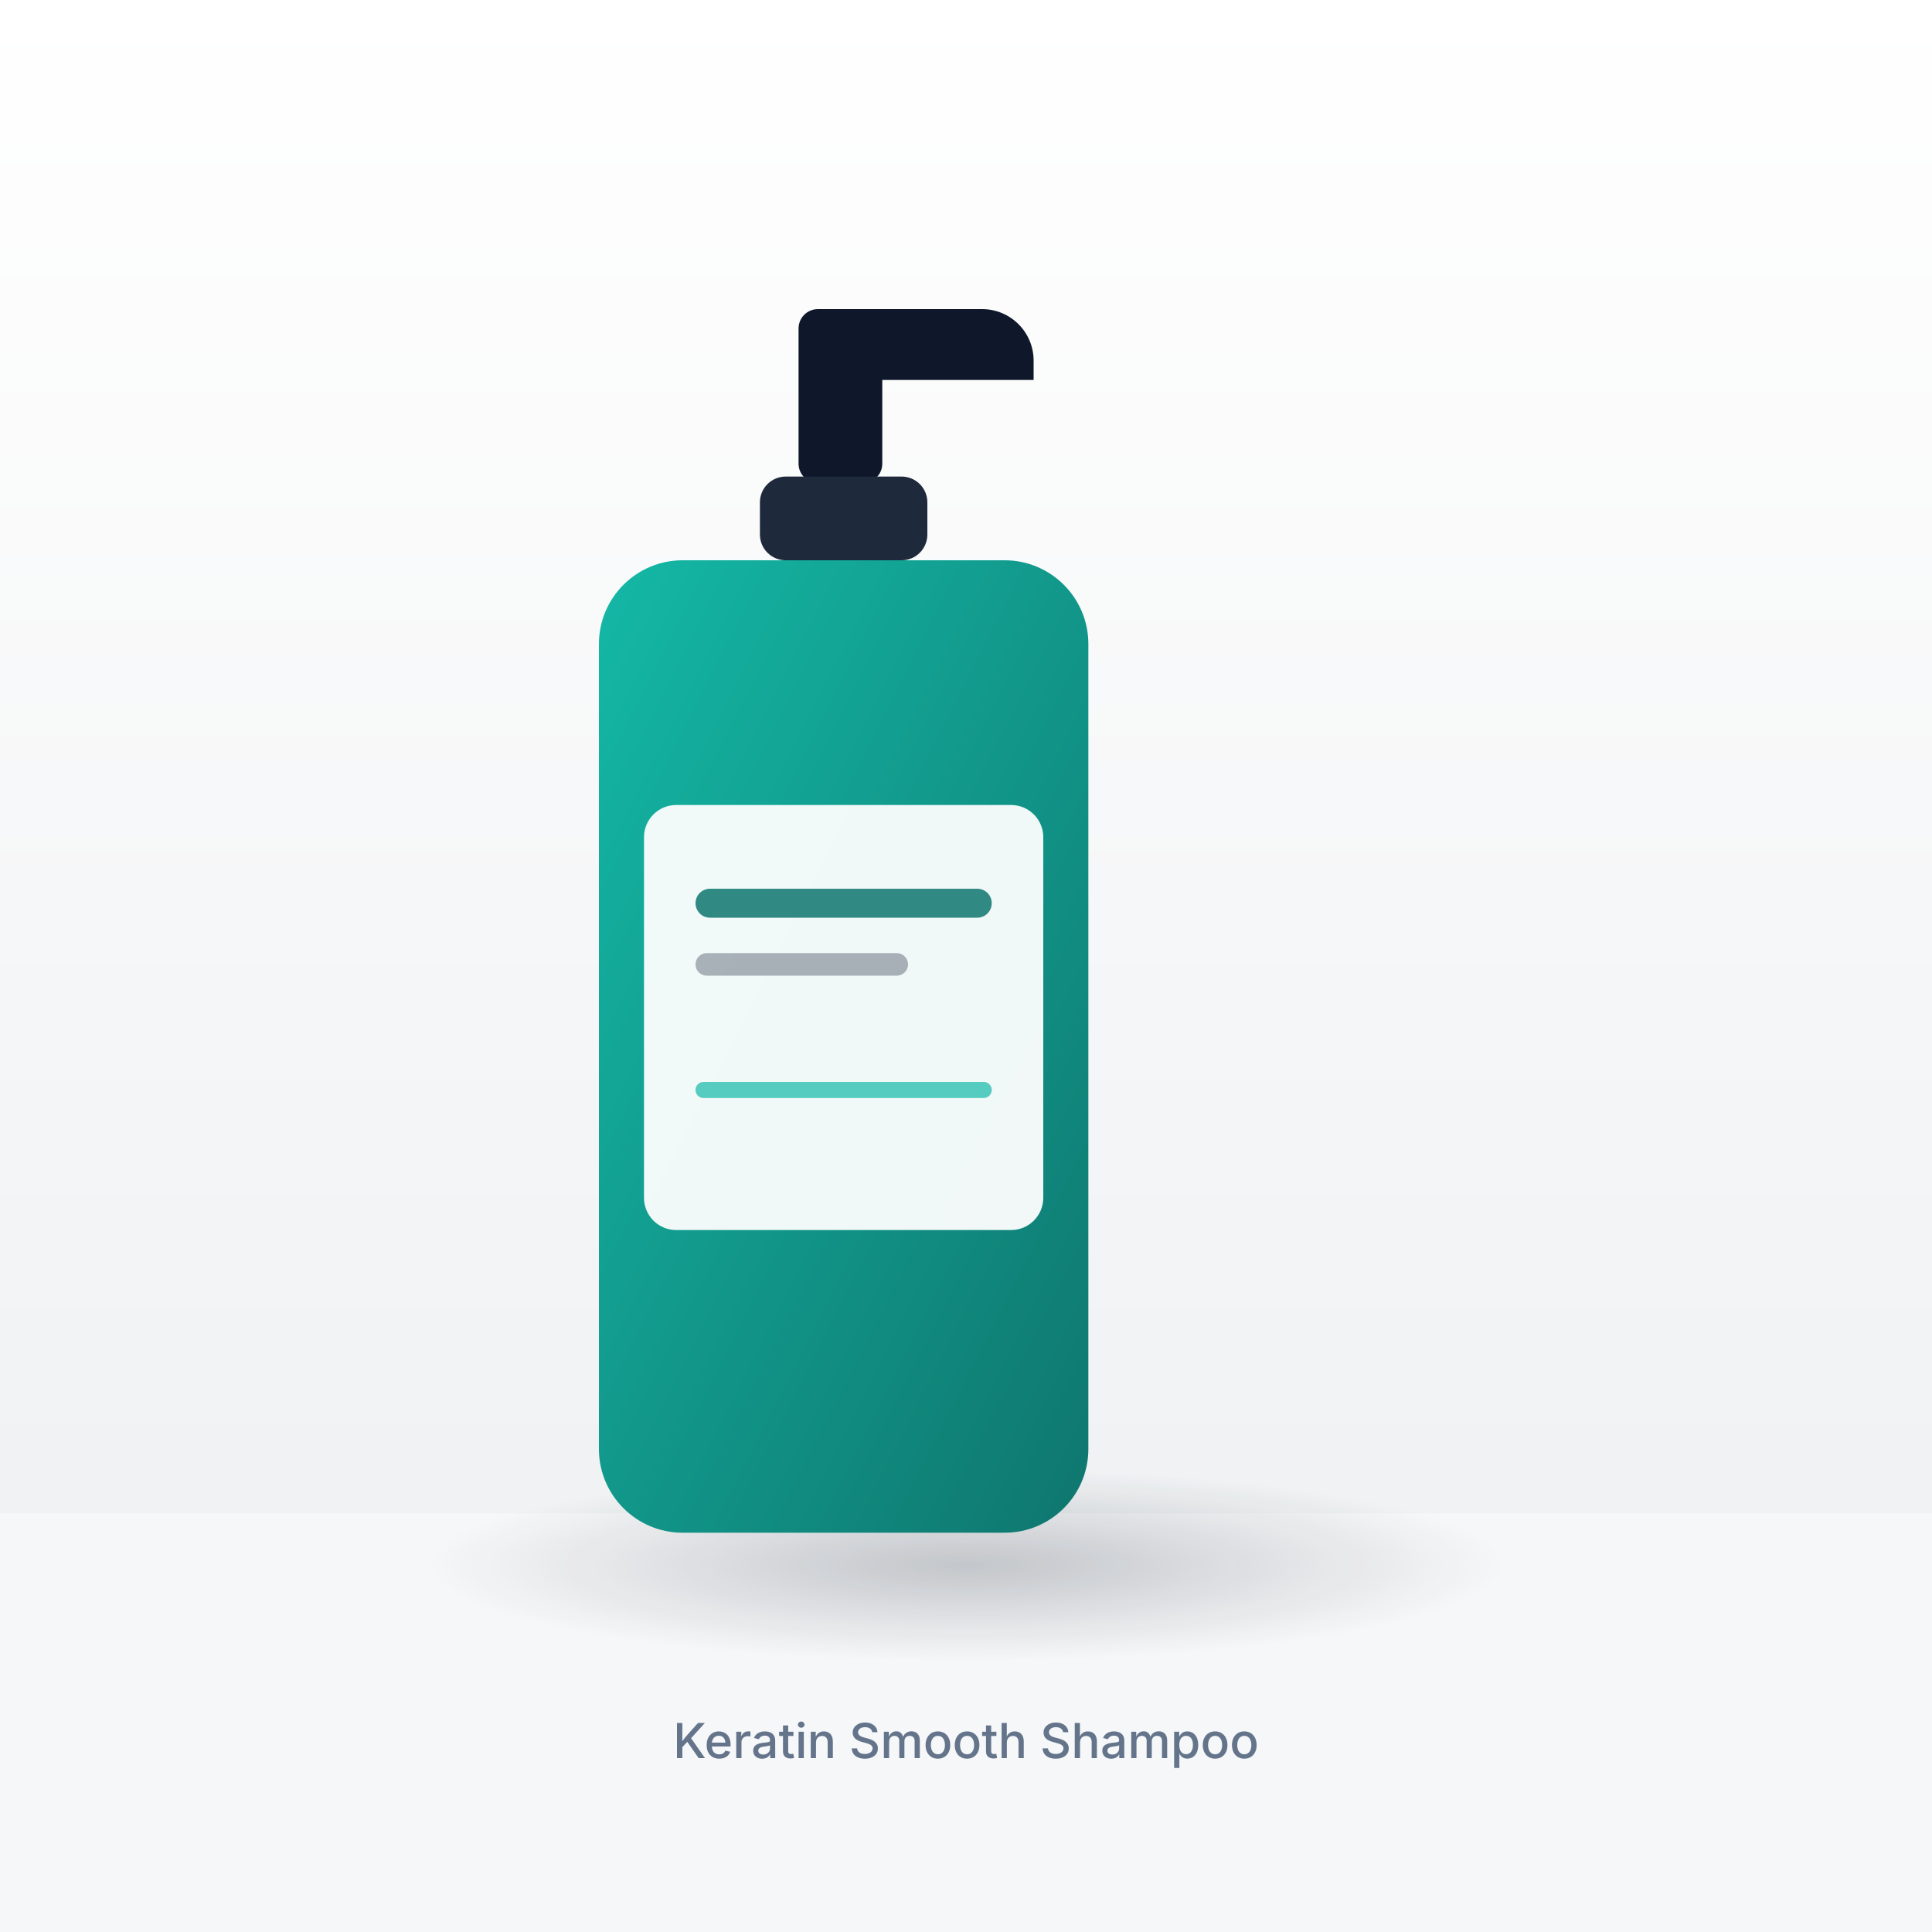
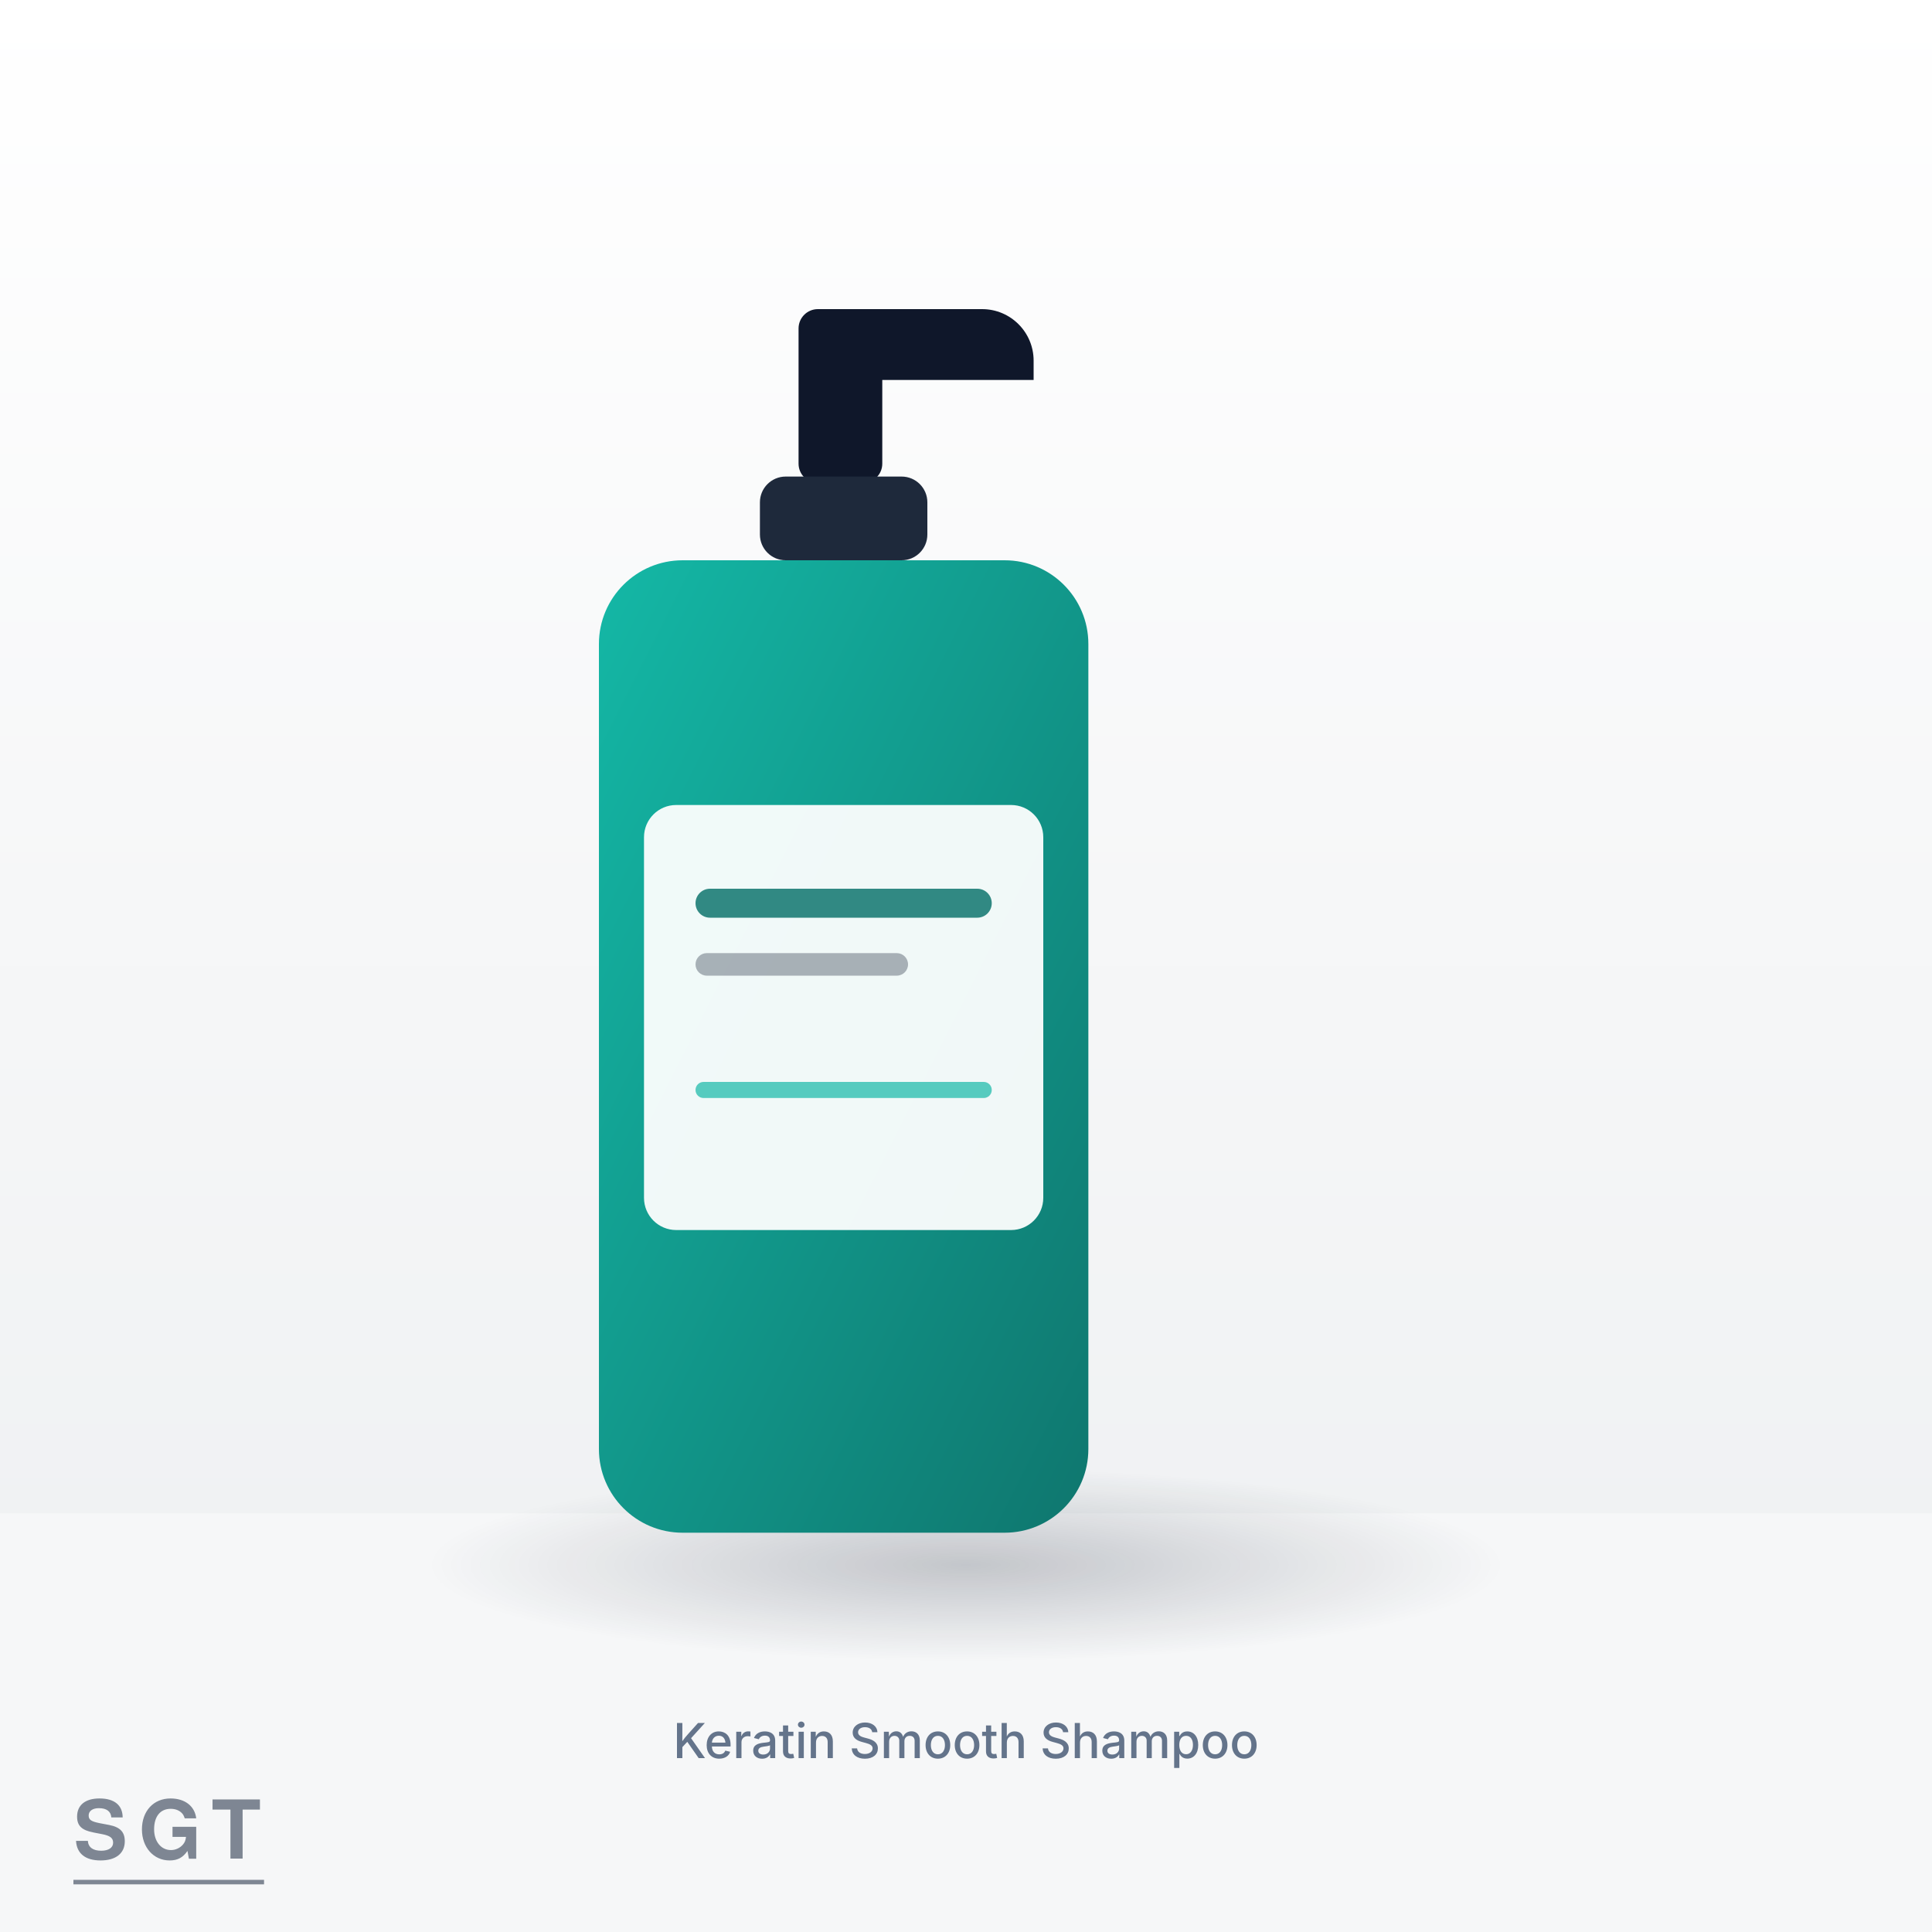
<svg xmlns="http://www.w3.org/2000/svg" viewBox="0 0 600 600" width="600" height="600" role="img" aria-label="Keratin Smooth Shampoo — Hair Care">
  <defs>
    <linearGradient id="bg" x1="0" y1="0" x2="0" y2="1">
      <stop offset="0%" stop-color="#ffffff" />
      <stop offset="100%" stop-color="#eceef0" />
    </linearGradient>
    <linearGradient id="body" x1="0" y1="0" x2="1" y2="1">
      <stop offset="0%" stop-color="#14b8a6" />
      <stop offset="100%" stop-color="#0f766e" />
    </linearGradient>
    <linearGradient id="stroke" x1="0" y1="0" x2="1" y2="1">
      <stop offset="0%" stop-color="#14b8a6" />
      <stop offset="100%" stop-color="#0f766e" />
    </linearGradient>
    <radialGradient id="shadow" cx="50%" cy="50%">
      <stop offset="0%" stop-color="#0f172a" stop-opacity="0.22" />
      <stop offset="100%" stop-color="#0f172a" stop-opacity="0" />
    </radialGradient>
  </defs>
  <rect width="600" height="600" fill="url(#bg)" />
  <rect y="470" width="600" height="130" fill="#f6f7f8" />
  <ellipse cx="300" cy="486" rx="168" ry="30" fill="url(#shadow)" />
  <g transform="translate(300 300) rotate(0) scale(1) translate(-300 -300)">
    <rect x="248" y="96" width="26" height="54" rx="6" fill="#0f172a" />
    <path d="M261 96h44a16 16 0 0 1 16 16v6h-60z" fill="#0f172a" />
    <rect x="236" y="148" width="52" height="26" rx="8" fill="#1e293b" />
    <path d="M212 174h100a26 26 0 0 1 26 26v250a26 26 0 0 1-26 26H212a26 26 0 0 1-26-26V200a26 26 0 0 1 26-26z" fill="url(#body)" />
    <rect x="200" y="250" width="124" height="132" rx="10" fill="#ffffff" opacity="0.94" />
    <rect x="216" y="276" width="92" height="9" rx="4.5" fill="#0f766e" opacity="0.85" />
    <rect x="216" y="296" width="66" height="7" rx="3.5" fill="#1e293b" opacity="0.35" />
    <rect x="216" y="336" width="92" height="5" rx="2.5" fill="#14b8a6" opacity="0.7" />
  </g>
  <text x="300" y="546" font-family="ui-sans-serif,system-ui,-apple-system,sans-serif" font-size="15" font-weight="500" fill="#64748b" text-anchor="middle">Keratin Smooth Shampoo</text>
+   <g id="sgt-mark" opacity="0.62">
+     <text x="22.8" y="577.2" fill="#334155" font-family="Helvetica Neue, Helvetica, Arial, sans-serif" font-size="25.2" font-weight="600" letter-spacing="3.53">SGT</text>
+     <rect x="22.8" y="583.8" width="59.2" height="1.4" fill="#334155" />
+   </g>
</svg>
